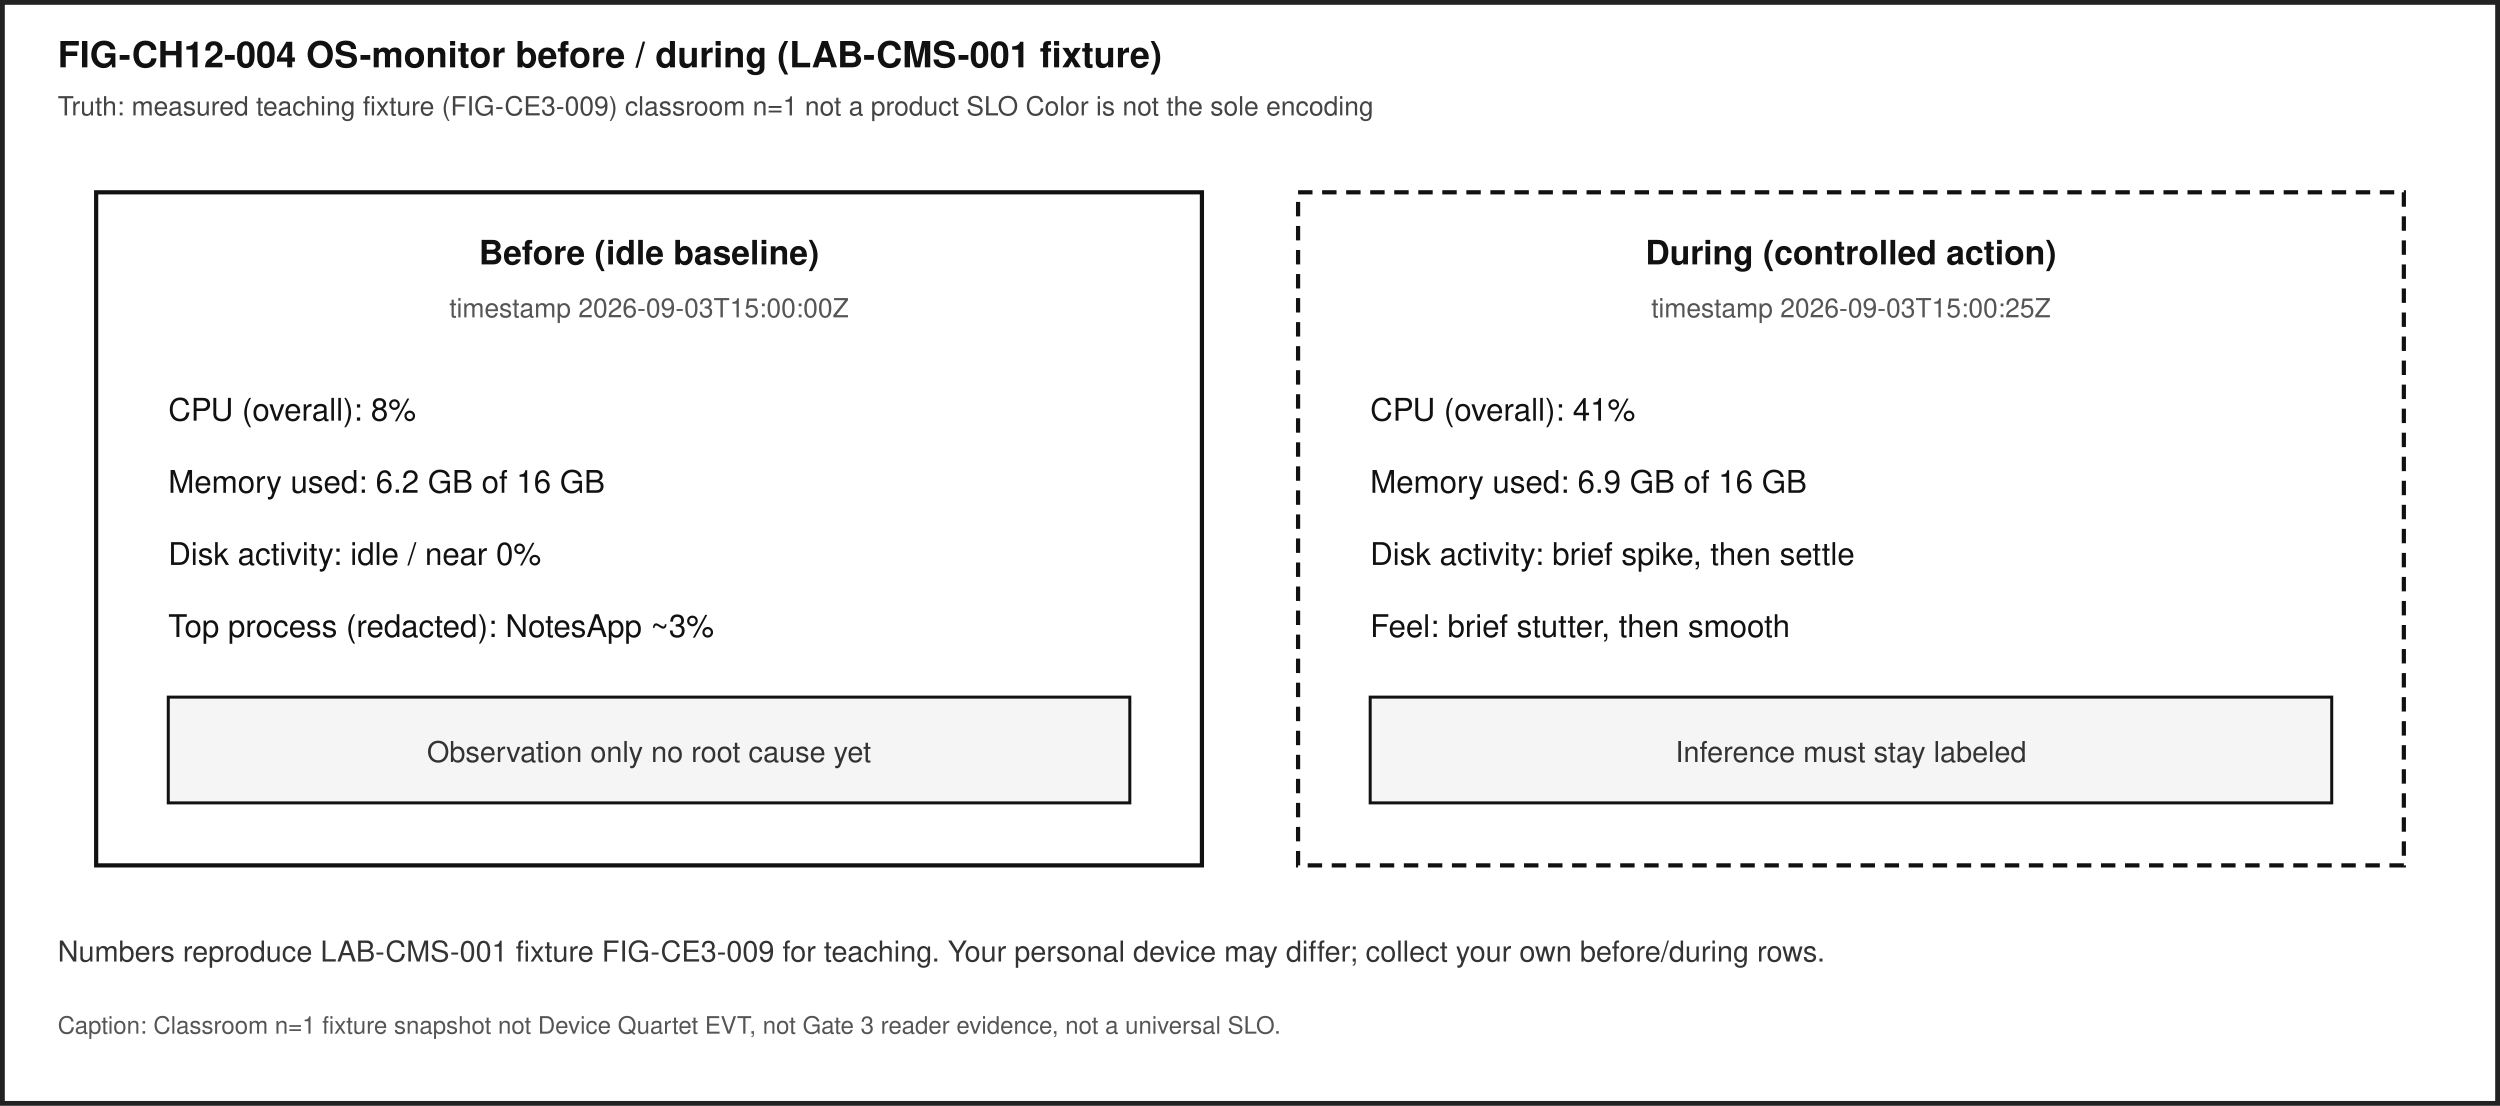
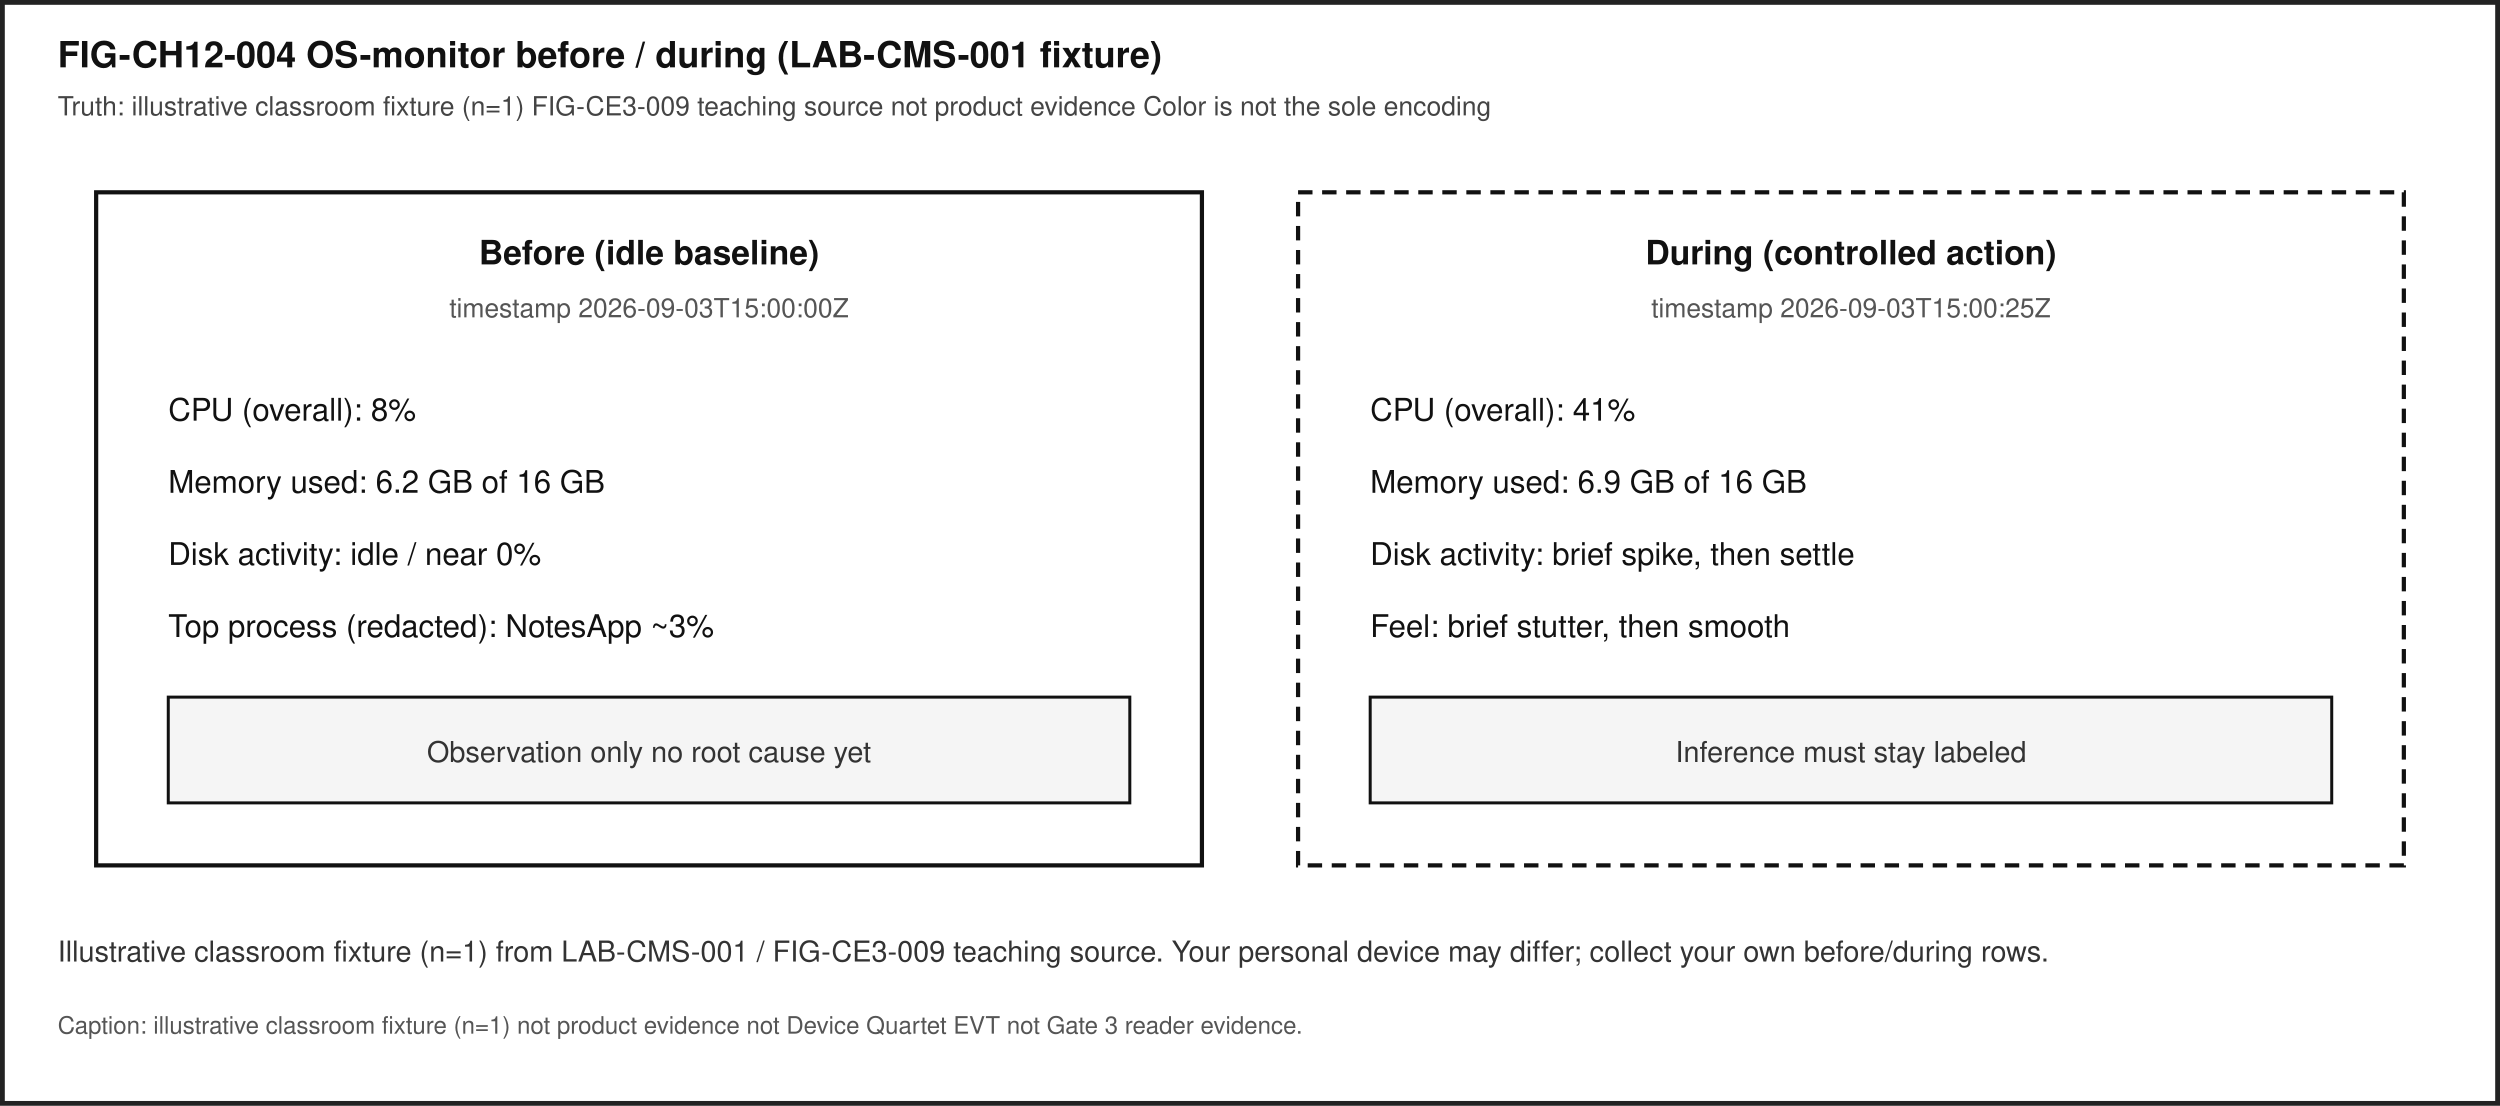
- <svg xmlns="http://www.w3.org/2000/svg" width="1040" height="460" viewBox="0 0 1040 460" role="img" aria-labelledby="FIG-CH12-004-title FIG-CH12-004-desc" data-figure-id="FIG-CH12-004" data-truth-classification="measured">
+ <svg xmlns="http://www.w3.org/2000/svg" width="1040" height="460" viewBox="0 0 1040 460" role="img" aria-labelledby="FIG-CH12-004-title FIG-CH12-004-desc" data-figure-id="FIG-CH12-004" data-truth-classification="illustrative-classroom-fixture">
  <rect width="1040" height="460" fill="#ffffff" />
  <rect x="1" y="1" width="1038" height="458" fill="none" stroke="#222222" stroke-width="2" />
  <text x="24" y="28" font-family="Helvetica,Arial,sans-serif" font-size="15" font-weight="bold" fill="#111111">FIG-CH12-004  OS-monitor before / during (LAB-CMS-001 fixture)</text>
-   <text x="24" y="48" font-family="Helvetica,Arial,sans-serif" font-size="11" fill="#444444">Truth: measured teaching fixture (FIG-CE3-009)  classroom n=1  not a product SLO  Color is not the sole encoding</text>
+   <text x="24" y="48" font-family="Helvetica,Arial,sans-serif" font-size="11" fill="#444444">Truth: illustrative classroom fixture (n=1)  FIG-CE3-009 teaching source  not product evidence  Color is not the sole encoding</text>
  <rect x="40" y="80" width="460" height="280" fill="#ffffff" stroke="#111111" stroke-width="1.75" />
  <text x="270" y="110" text-anchor="middle" font-family="Helvetica,Arial,sans-serif" font-size="14" font-weight="bold" fill="#111111">Before (idle baseline)</text>
  <text x="270" y="132" text-anchor="middle" font-family="Helvetica,Arial,sans-serif" font-size="11" fill="#555555">timestamp 2026-09-03T15:00:00Z</text>
  <text x="70" y="175" font-family="Helvetica,Arial,sans-serif" font-size="13" fill="#111111">CPU (overall): 8%</text>
  <text x="70" y="205" font-family="Helvetica,Arial,sans-serif" font-size="13" fill="#111111">Memory used: 6.2 GB of 16 GB</text>
  <text x="70" y="235" font-family="Helvetica,Arial,sans-serif" font-size="13" fill="#111111">Disk activity: idle / near 0%</text>
  <text x="70" y="265" font-family="Helvetica,Arial,sans-serif" font-size="13" fill="#111111">Top process (redacted): NotesApp ~3%</text>
  <rect x="70" y="290" width="400" height="44" fill="#f5f5f5" stroke="#111111" stroke-width="1.25" />
  <text x="270" y="317" text-anchor="middle" font-family="Helvetica,Arial,sans-serif" font-size="12" fill="#333333">Observation only  no root cause yet</text>
  <rect x="540" y="80" width="460" height="280" fill="#ffffff" stroke="#111111" stroke-width="1.75" stroke-dasharray="6 4" />
  <text x="770" y="110" text-anchor="middle" font-family="Helvetica,Arial,sans-serif" font-size="14" font-weight="bold" fill="#111111">During (controlled action)</text>
  <text x="770" y="132" text-anchor="middle" font-family="Helvetica,Arial,sans-serif" font-size="11" fill="#555555">timestamp 2026-09-03T15:00:25Z</text>
  <text x="570" y="175" font-family="Helvetica,Arial,sans-serif" font-size="13" fill="#111111">CPU (overall): 41%</text>
  <text x="570" y="205" font-family="Helvetica,Arial,sans-serif" font-size="13" fill="#111111">Memory used: 6.9 GB of 16 GB</text>
  <text x="570" y="235" font-family="Helvetica,Arial,sans-serif" font-size="13" fill="#111111">Disk activity: brief spike, then settle</text>
  <text x="570" y="265" font-family="Helvetica,Arial,sans-serif" font-size="13" fill="#111111">Feel: brief stutter, then smooth</text>
  <rect x="570" y="290" width="400" height="44" fill="#f5f5f5" stroke="#111111" stroke-width="1.25" />
  <text x="770" y="317" text-anchor="middle" font-family="Helvetica,Arial,sans-serif" font-size="12" fill="#333333">Inference must stay labeled</text>
-   <text x="24" y="400" font-family="Helvetica,Arial,sans-serif" font-size="12" fill="#333333">Numbers reproduce LAB-CMS-001 fixture FIG-CE3-009 for teaching. Your personal device may differ; collect your own before/during rows.</text>
-   <text x="24" y="430" font-family="Helvetica,Arial,sans-serif" font-size="10" fill="#555555">Caption: Classroom n=1 fixture snapshot  not Device Quartet EVT, not Gate 3 reader evidence, not a universal SLO.</text>
+   <text x="24" y="400" font-family="Helvetica,Arial,sans-serif" font-size="12" fill="#333333">Illustrative classroom fixture (n=1) from LAB-CMS-001 / FIG-CE3-009 teaching source. Your personal device may differ; collect your own before/during rows.</text>
+   <text x="24" y="430" font-family="Helvetica,Arial,sans-serif" font-size="10" fill="#555555">Caption: illustrative classroom fixture (n=1)  not product evidence  not Device Quartet EVT  not Gate 3 reader evidence.</text>
</svg>
